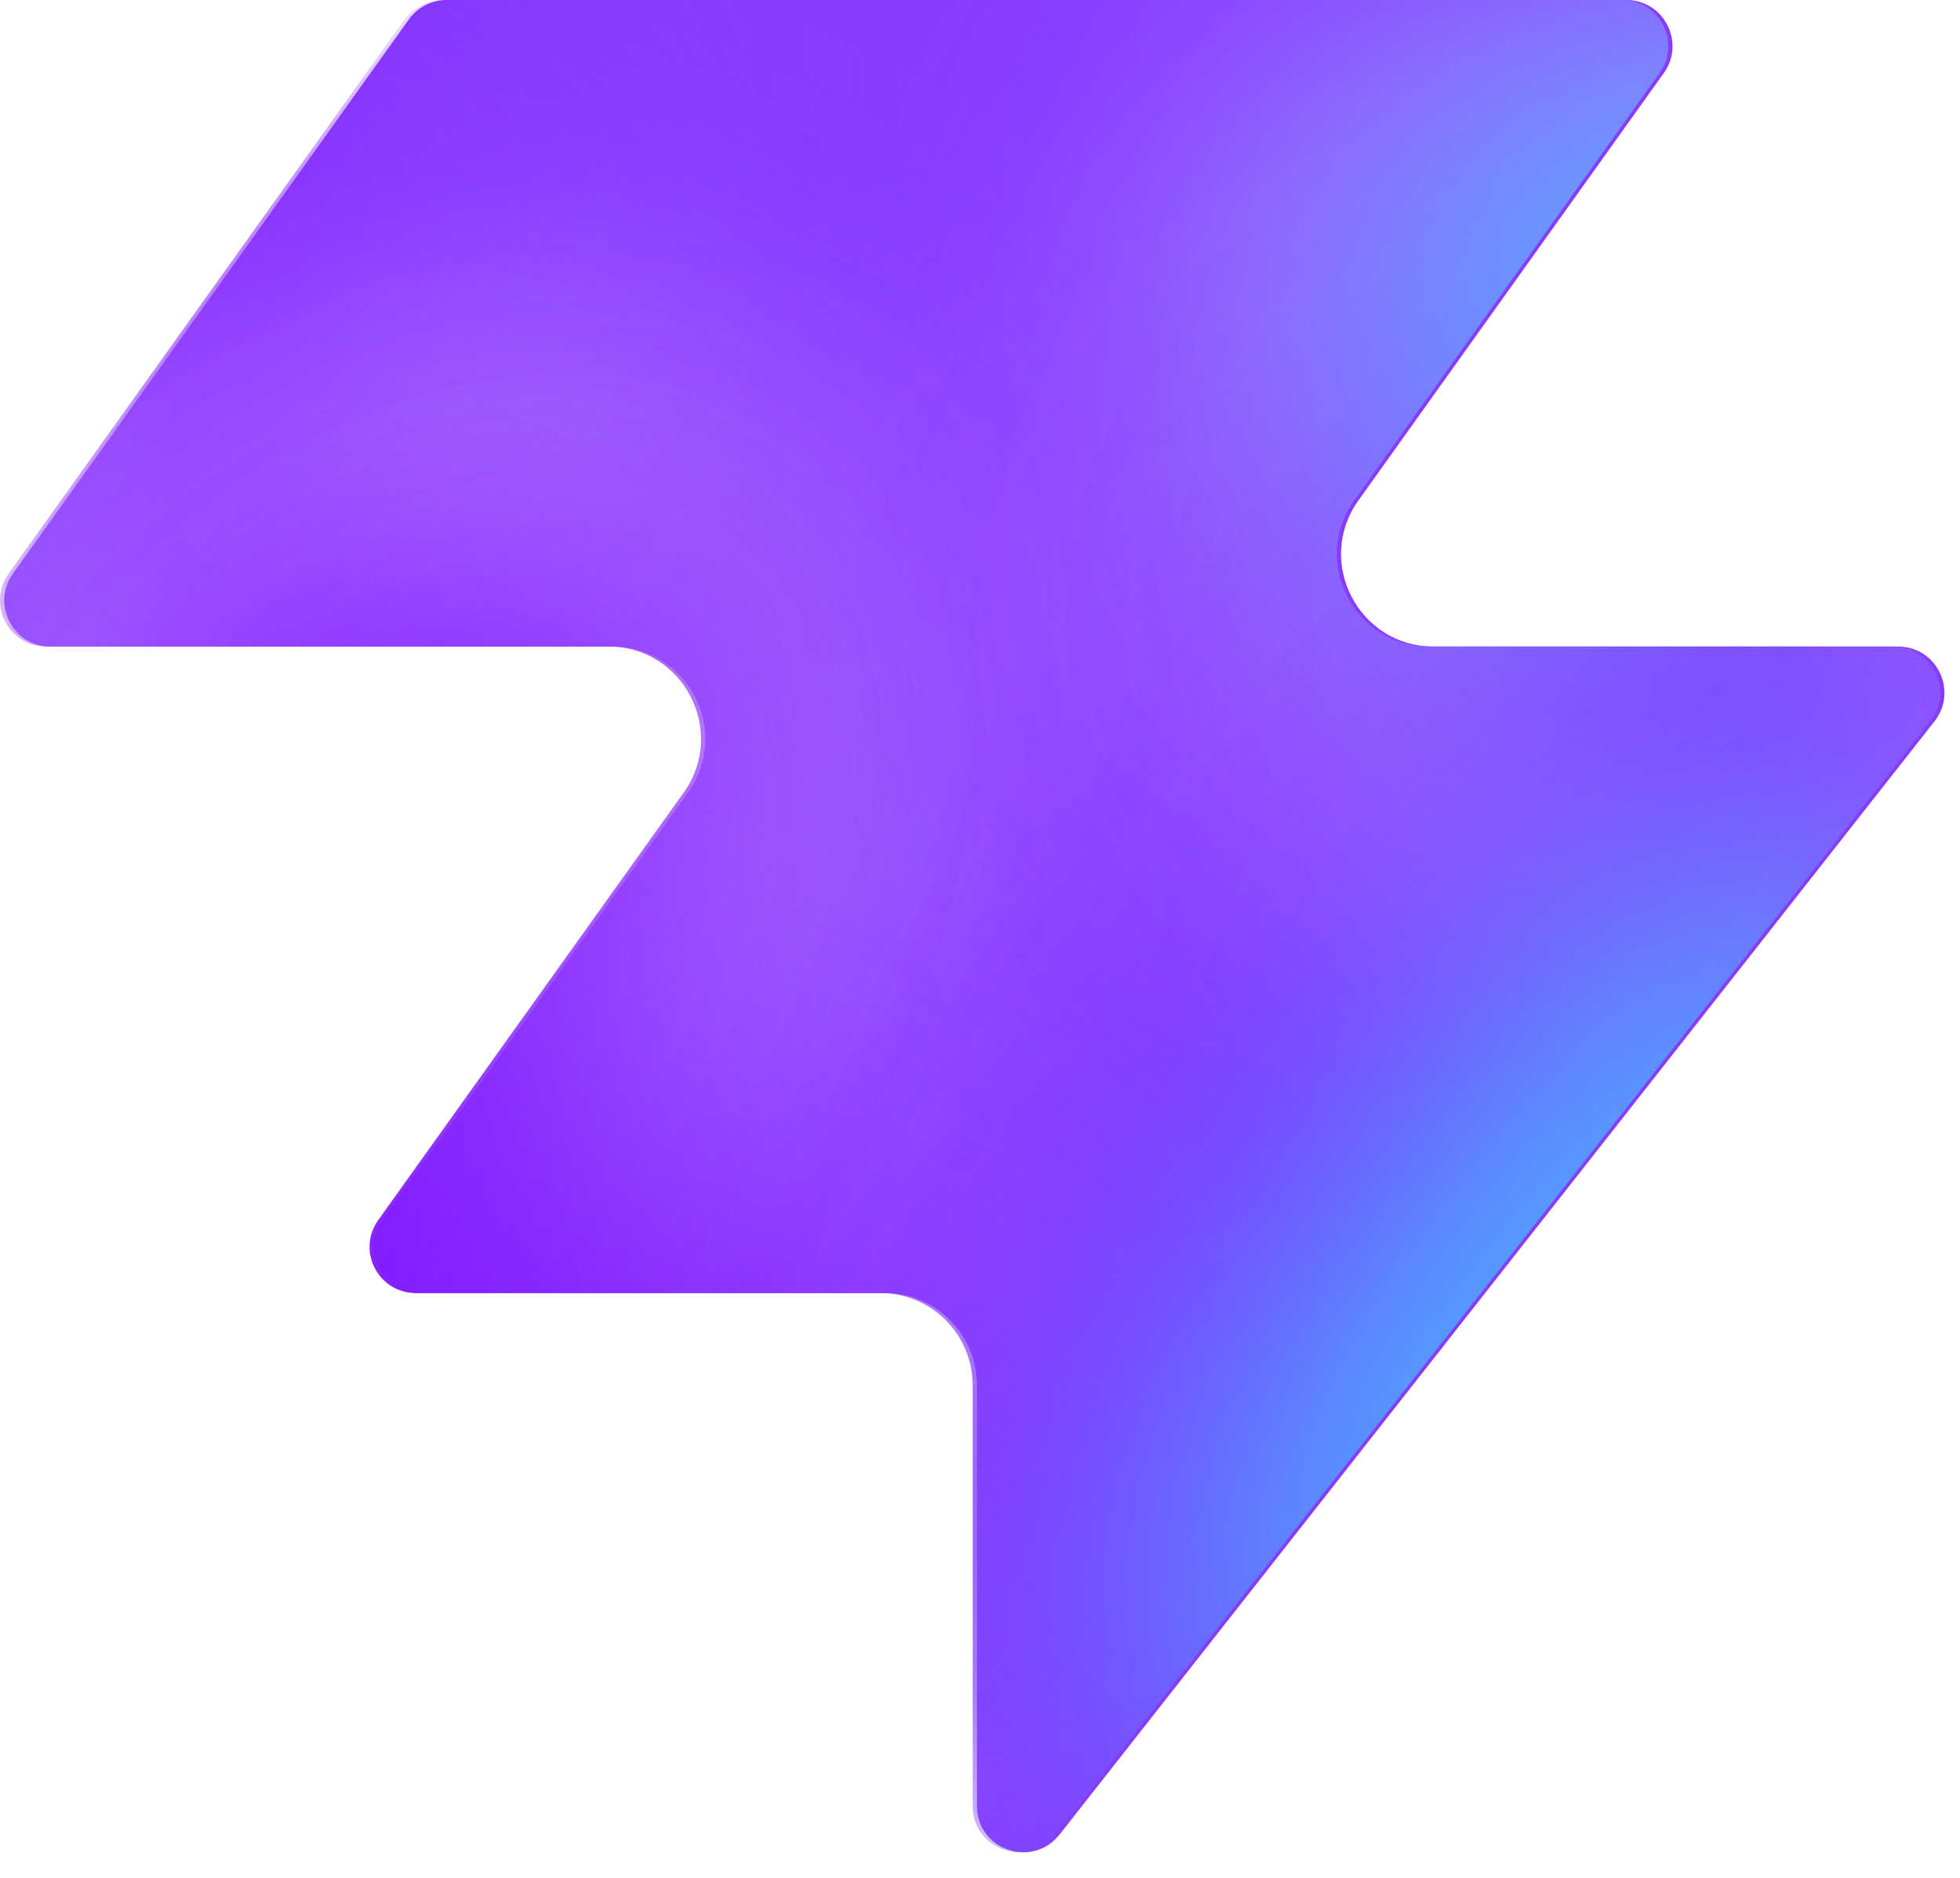
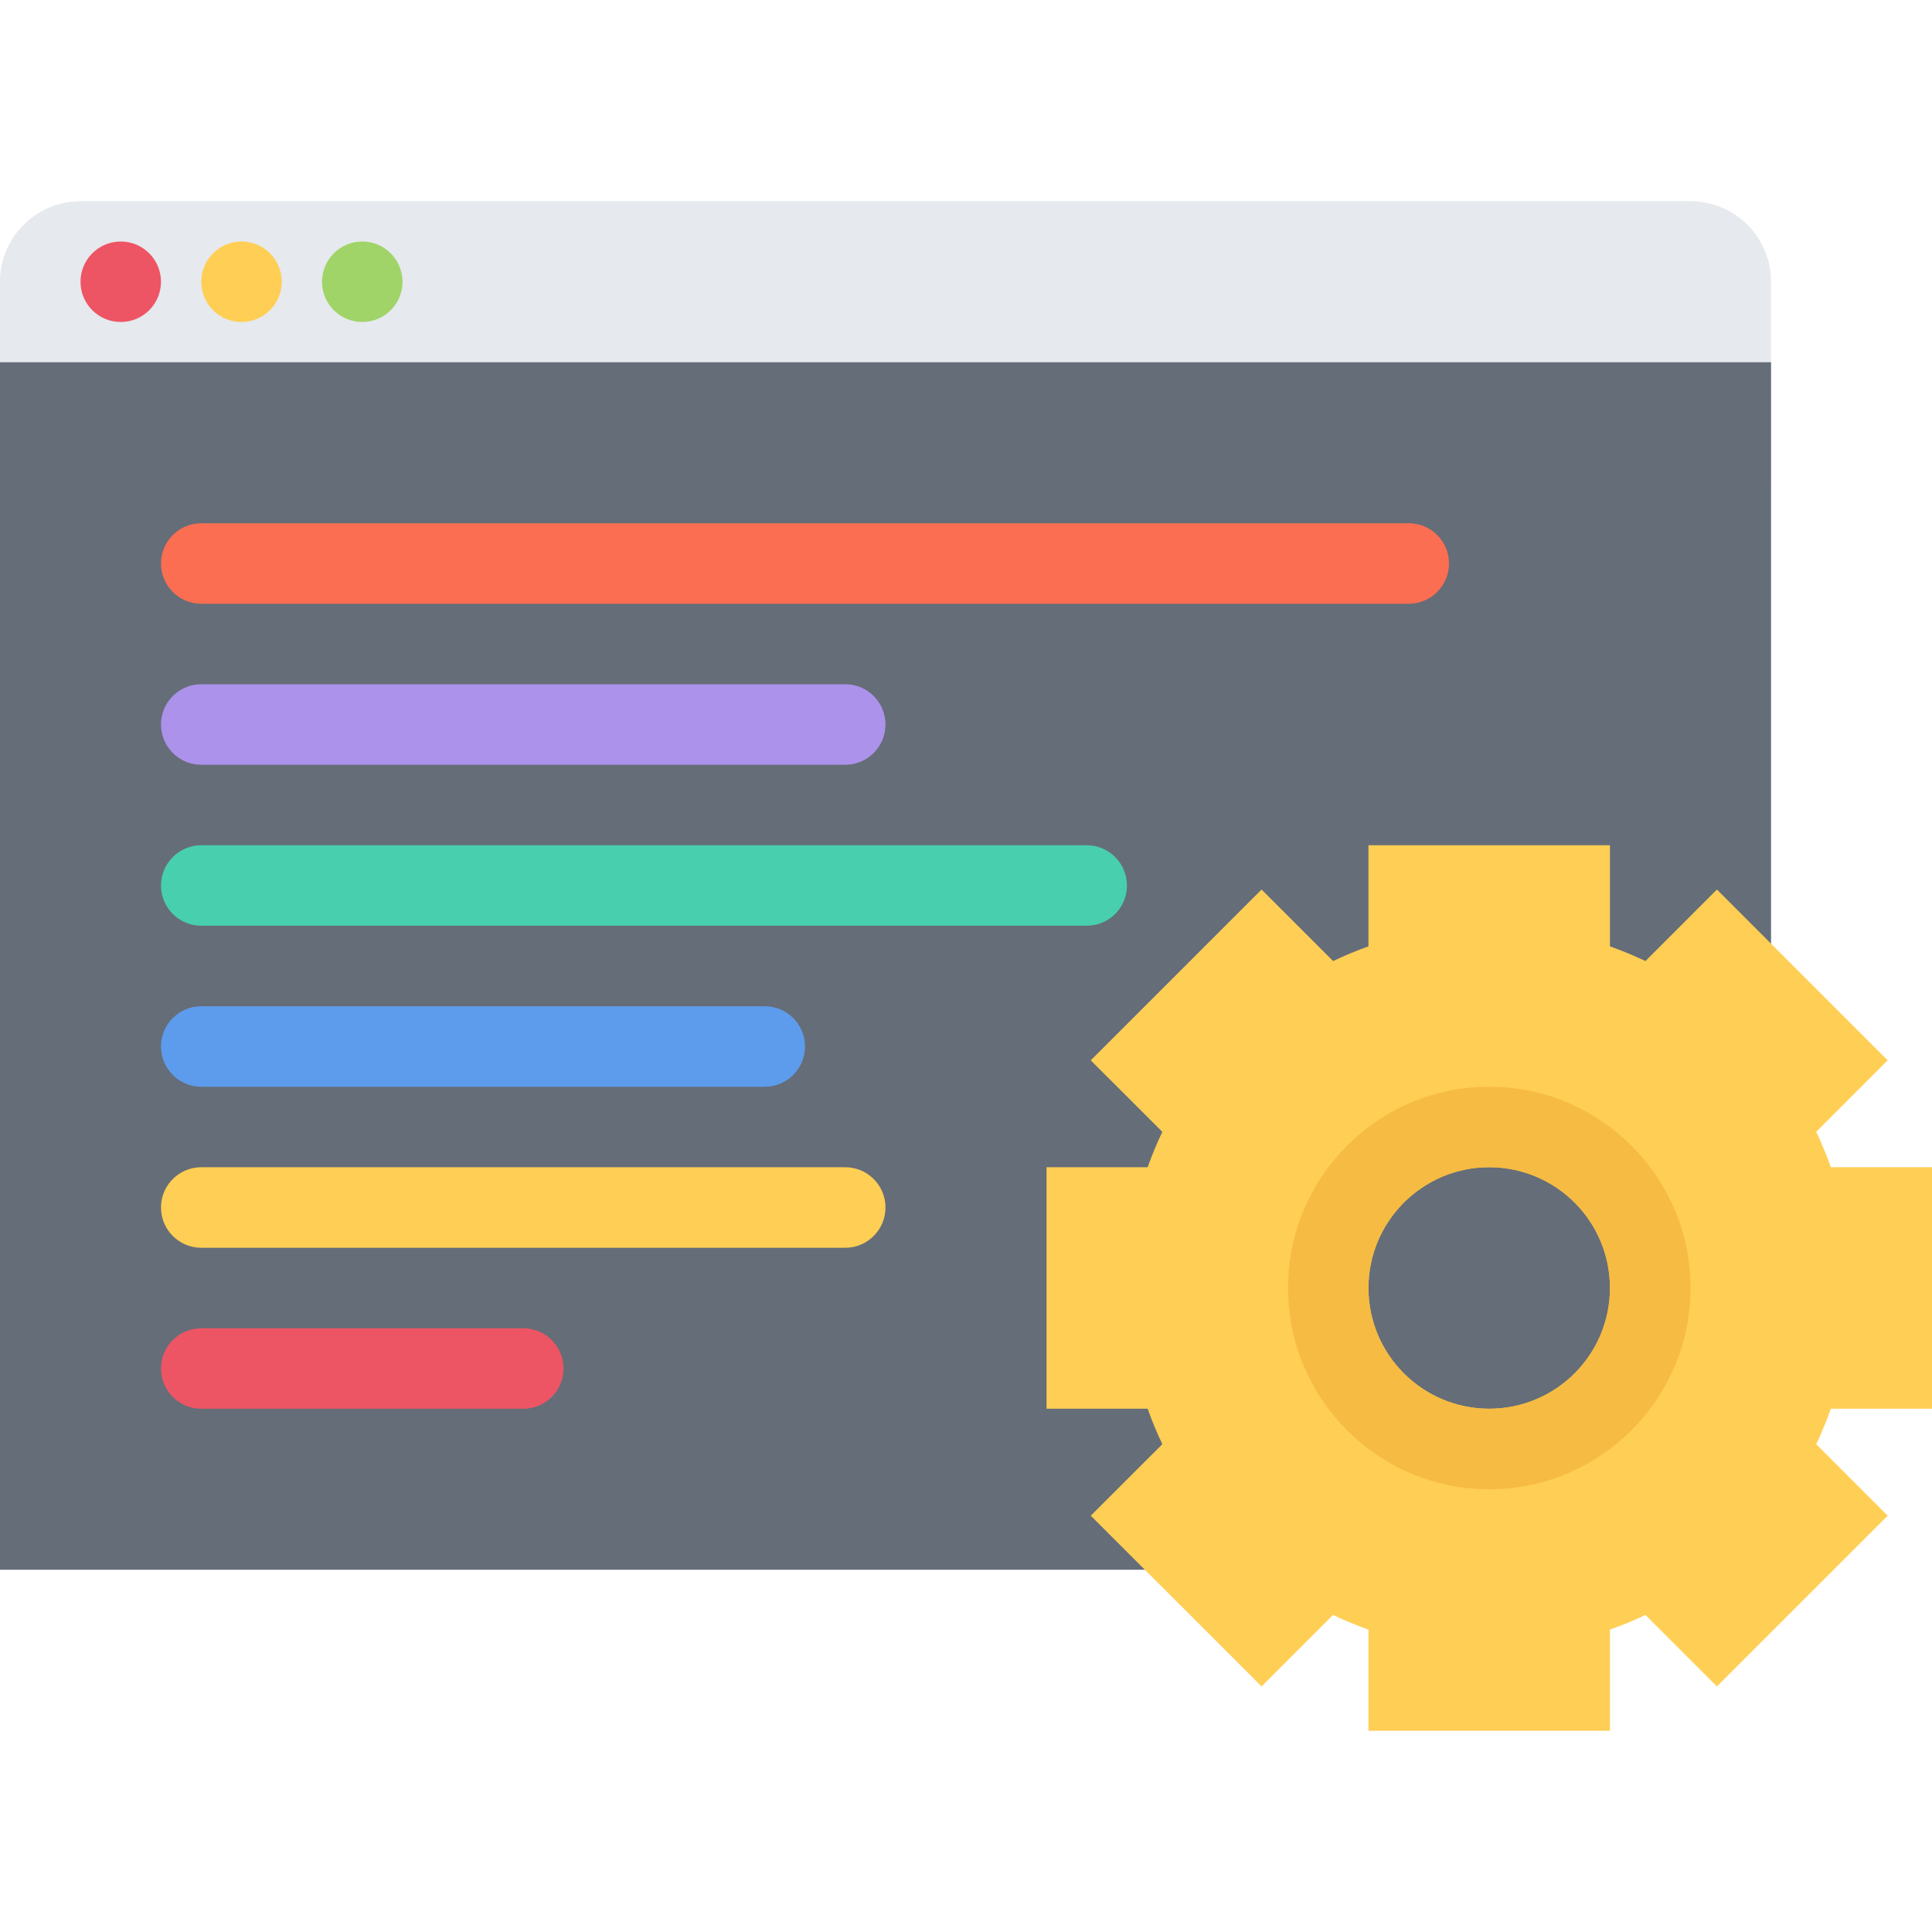
- <svg xmlns="http://www.w3.org/2000/svg" width="48" height="46" fill="none" viewBox="0 0 48 46">
-   <path fill="#863bff" d="M25.946 44.938c-.664.845-2.021.375-2.021-.698V33.937a2.26 2.26 0 0 0-2.262-2.262H10.287c-.92 0-1.456-1.04-.92-1.788l7.48-10.471c1.07-1.497 0-3.578-1.842-3.578H1.237c-.92 0-1.456-1.04-.92-1.788L10.013.474c.214-.297.556-.474.92-.474h28.894c.92 0 1.456 1.04.92 1.788l-7.48 10.471c-1.07 1.498 0 3.579 1.842 3.579h11.377c.943 0 1.473 1.088.89 1.83L25.947 44.94z" style="fill:#863bff;fill:color(display-p3 .525 .23 1);fill-opacity:1" />
-   <mask id="a" width="48" height="46" x="0" y="0" maskUnits="userSpaceOnUse" style="mask-type:alpha">
-     <path fill="#000" d="M25.842 44.938c-.664.844-2.021.375-2.021-.698V33.937a2.26 2.26 0 0 0-2.262-2.262H10.183c-.92 0-1.456-1.04-.92-1.788l7.48-10.471c1.07-1.498 0-3.579-1.842-3.579H1.133c-.92 0-1.456-1.04-.92-1.787L9.91.473c.214-.297.556-.474.92-.474h28.894c.92 0 1.456 1.04.92 1.788l-7.48 10.471c-1.07 1.498 0 3.578 1.842 3.578h11.377c.943 0 1.473 1.088.89 1.832L25.843 44.94z" style="fill:#000;fill-opacity:1" />
-   </mask>
-   <g mask="url(#a)">
-     <g filter="url(#b)">
-       <ellipse cx="5.508" cy="14.704" fill="#ede6ff" rx="5.508" ry="14.704" style="fill:#ede6ff;fill:color(display-p3 .927 .903 1);fill-opacity:1" transform="matrix(.00324 1 1 -.00324 -4.47 31.516)" />
-     </g>
-     <g filter="url(#c)">
-       <ellipse cx="10.399" cy="29.851" fill="#ede6ff" rx="10.399" ry="29.851" style="fill:#ede6ff;fill:color(display-p3 .927 .903 1);fill-opacity:1" transform="matrix(.00324 1 1 -.00324 -39.328 7.883)" />
-     </g>
-     <g filter="url(#d)">
-       <ellipse cx="5.508" cy="30.487" fill="#7e14ff" rx="5.508" ry="30.487" style="fill:#7e14ff;fill:color(display-p3 .492 .077 1);fill-opacity:1" transform="rotate(89.814 -25.913 -14.639)scale(1 -1)" />
-     </g>
-     <g filter="url(#e)">
-       <ellipse cx="5.508" cy="30.599" fill="#7e14ff" rx="5.508" ry="30.599" style="fill:#7e14ff;fill:color(display-p3 .492 .077 1);fill-opacity:1" transform="rotate(89.814 -32.644 -3.334)scale(1 -1)" />
-     </g>
-     <g filter="url(#f)">
-       <ellipse cx="5.508" cy="30.599" fill="#7e14ff" rx="5.508" ry="30.599" style="fill:#7e14ff;fill:color(display-p3 .492 .077 1);fill-opacity:1" transform="matrix(.00324 1 1 -.00324 -34.34 30.47)" />
-     </g>
-     <g filter="url(#g)">
-       <ellipse cx="14.072" cy="22.078" fill="#ede6ff" rx="14.072" ry="22.078" style="fill:#ede6ff;fill:color(display-p3 .927 .903 1);fill-opacity:1" transform="rotate(93.35 24.506 48.493)scale(-1 1)" />
-     </g>
-     <g filter="url(#h)">
-       <ellipse cx="3.47" cy="21.501" fill="#7e14ff" rx="3.47" ry="21.501" style="fill:#7e14ff;fill:color(display-p3 .492 .077 1);fill-opacity:1" transform="rotate(89.009 28.708 47.59)scale(-1 1)" />
-     </g>
-     <g filter="url(#i)">
-       <ellipse cx="3.47" cy="21.501" fill="#7e14ff" rx="3.47" ry="21.501" style="fill:#7e14ff;fill:color(display-p3 .492 .077 1);fill-opacity:1" transform="rotate(89.009 28.708 47.59)scale(-1 1)" />
-     </g>
-     <g filter="url(#j)">
-       <ellipse cx=".387" cy="8.972" fill="#7e14ff" rx="4.407" ry="29.108" style="fill:#7e14ff;fill:color(display-p3 .492 .077 1);fill-opacity:1" transform="rotate(39.51 .387 8.972)" />
-     </g>
-     <g filter="url(#k)">
-       <ellipse cx="47.523" cy="-6.092" fill="#7e14ff" rx="4.407" ry="29.108" style="fill:#7e14ff;fill:color(display-p3 .492 .077 1);fill-opacity:1" transform="rotate(37.892 47.523 -6.092)" />
-     </g>
-     <g filter="url(#l)">
-       <ellipse cx="41.412" cy="6.333" fill="#47bfff" rx="5.971" ry="9.665" style="fill:#47bfff;fill:color(display-p3 .28 .748 1);fill-opacity:1" transform="rotate(37.892 41.412 6.333)" />
-     </g>
-     <g filter="url(#m)">
-       <ellipse cx="-1.879" cy="38.332" fill="#7e14ff" rx="4.407" ry="29.108" style="fill:#7e14ff;fill:color(display-p3 .492 .077 1);fill-opacity:1" transform="rotate(37.892 -1.88 38.332)" />
-     </g>
-     <g filter="url(#n)">
-       <ellipse cx="-1.879" cy="38.332" fill="#7e14ff" rx="4.407" ry="29.108" style="fill:#7e14ff;fill:color(display-p3 .492 .077 1);fill-opacity:1" transform="rotate(37.892 -1.88 38.332)" />
-     </g>
-     <g filter="url(#o)">
-       <ellipse cx="35.651" cy="29.907" fill="#7e14ff" rx="4.407" ry="29.108" style="fill:#7e14ff;fill:color(display-p3 .492 .077 1);fill-opacity:1" transform="rotate(37.892 35.651 29.907)" />
-     </g>
-     <g filter="url(#p)">
-       <ellipse cx="38.418" cy="32.4" fill="#47bfff" rx="5.971" ry="15.297" style="fill:#47bfff;fill:color(display-p3 .28 .748 1);fill-opacity:1" transform="rotate(37.892 38.418 32.4)" />
-     </g>
-   </g>
-   <defs>
-     <filter id="b" width="60.045" height="41.654" x="-19.77" y="16.149" color-interpolation-filters="sRGB" filterUnits="userSpaceOnUse">
-       <feFlood flood-opacity="0" result="BackgroundImageFix" />
-       <feBlend in="SourceGraphic" in2="BackgroundImageFix" result="shape" />
-       <feGaussianBlur result="effect1_foregroundBlur_2002_17158" stdDeviation="7.659" />
-     </filter>
-     <filter id="c" width="90.34" height="51.437" x="-54.613" y="-7.533" color-interpolation-filters="sRGB" filterUnits="userSpaceOnUse">
-       <feFlood flood-opacity="0" result="BackgroundImageFix" />
-       <feBlend in="SourceGraphic" in2="BackgroundImageFix" result="shape" />
-       <feGaussianBlur result="effect1_foregroundBlur_2002_17158" stdDeviation="7.659" />
-     </filter>
-     <filter id="d" width="79.355" height="29.4" x="-49.64" y="2.03" color-interpolation-filters="sRGB" filterUnits="userSpaceOnUse">
-       <feFlood flood-opacity="0" result="BackgroundImageFix" />
-       <feBlend in="SourceGraphic" in2="BackgroundImageFix" result="shape" />
-       <feGaussianBlur result="effect1_foregroundBlur_2002_17158" stdDeviation="4.596" />
-     </filter>
-     <filter id="e" width="79.579" height="29.4" x="-45.045" y="20.029" color-interpolation-filters="sRGB" filterUnits="userSpaceOnUse">
-       <feFlood flood-opacity="0" result="BackgroundImageFix" />
-       <feBlend in="SourceGraphic" in2="BackgroundImageFix" result="shape" />
-       <feGaussianBlur result="effect1_foregroundBlur_2002_17158" stdDeviation="4.596" />
-     </filter>
-     <filter id="f" width="79.579" height="29.4" x="-43.513" y="21.178" color-interpolation-filters="sRGB" filterUnits="userSpaceOnUse">
-       <feFlood flood-opacity="0" result="BackgroundImageFix" />
-       <feBlend in="SourceGraphic" in2="BackgroundImageFix" result="shape" />
-       <feGaussianBlur result="effect1_foregroundBlur_2002_17158" stdDeviation="4.596" />
-     </filter>
-     <filter id="g" width="74.749" height="58.852" x="15.756" y="-17.901" color-interpolation-filters="sRGB" filterUnits="userSpaceOnUse">
-       <feFlood flood-opacity="0" result="BackgroundImageFix" />
-       <feBlend in="SourceGraphic" in2="BackgroundImageFix" result="shape" />
-       <feGaussianBlur result="effect1_foregroundBlur_2002_17158" stdDeviation="7.659" />
-     </filter>
-     <filter id="h" width="61.377" height="25.362" x="23.548" y="2.284" color-interpolation-filters="sRGB" filterUnits="userSpaceOnUse">
-       <feFlood flood-opacity="0" result="BackgroundImageFix" />
-       <feBlend in="SourceGraphic" in2="BackgroundImageFix" result="shape" />
-       <feGaussianBlur result="effect1_foregroundBlur_2002_17158" stdDeviation="4.596" />
-     </filter>
-     <filter id="i" width="61.377" height="25.362" x="23.548" y="2.284" color-interpolation-filters="sRGB" filterUnits="userSpaceOnUse">
-       <feFlood flood-opacity="0" result="BackgroundImageFix" />
-       <feBlend in="SourceGraphic" in2="BackgroundImageFix" result="shape" />
-       <feGaussianBlur result="effect1_foregroundBlur_2002_17158" stdDeviation="4.596" />
-     </filter>
-     <filter id="j" width="56.045" height="63.649" x="-27.636" y="-22.853" color-interpolation-filters="sRGB" filterUnits="userSpaceOnUse">
-       <feFlood flood-opacity="0" result="BackgroundImageFix" />
-       <feBlend in="SourceGraphic" in2="BackgroundImageFix" result="shape" />
-       <feGaussianBlur result="effect1_foregroundBlur_2002_17158" stdDeviation="4.596" />
-     </filter>
-     <filter id="k" width="54.814" height="64.646" x="20.116" y="-38.415" color-interpolation-filters="sRGB" filterUnits="userSpaceOnUse">
-       <feFlood flood-opacity="0" result="BackgroundImageFix" />
-       <feBlend in="SourceGraphic" in2="BackgroundImageFix" result="shape" />
-       <feGaussianBlur result="effect1_foregroundBlur_2002_17158" stdDeviation="4.596" />
-     </filter>
-     <filter id="l" width="33.541" height="35.313" x="24.641" y="-11.323" color-interpolation-filters="sRGB" filterUnits="userSpaceOnUse">
-       <feFlood flood-opacity="0" result="BackgroundImageFix" />
-       <feBlend in="SourceGraphic" in2="BackgroundImageFix" result="shape" />
-       <feGaussianBlur result="effect1_foregroundBlur_2002_17158" stdDeviation="4.596" />
-     </filter>
-     <filter id="m" width="54.814" height="64.646" x="-29.286" y="6.009" color-interpolation-filters="sRGB" filterUnits="userSpaceOnUse">
-       <feFlood flood-opacity="0" result="BackgroundImageFix" />
-       <feBlend in="SourceGraphic" in2="BackgroundImageFix" result="shape" />
-       <feGaussianBlur result="effect1_foregroundBlur_2002_17158" stdDeviation="4.596" />
-     </filter>
-     <filter id="n" width="54.814" height="64.646" x="-29.286" y="6.009" color-interpolation-filters="sRGB" filterUnits="userSpaceOnUse">
-       <feFlood flood-opacity="0" result="BackgroundImageFix" />
-       <feBlend in="SourceGraphic" in2="BackgroundImageFix" result="shape" />
-       <feGaussianBlur result="effect1_foregroundBlur_2002_17158" stdDeviation="4.596" />
-     </filter>
-     <filter id="o" width="54.814" height="64.646" x="8.244" y="-2.416" color-interpolation-filters="sRGB" filterUnits="userSpaceOnUse">
-       <feFlood flood-opacity="0" result="BackgroundImageFix" />
-       <feBlend in="SourceGraphic" in2="BackgroundImageFix" result="shape" />
-       <feGaussianBlur result="effect1_foregroundBlur_2002_17158" stdDeviation="4.596" />
-     </filter>
-     <filter id="p" width="39.409" height="43.623" x="18.713" y="10.588" color-interpolation-filters="sRGB" filterUnits="userSpaceOnUse">
-       <feFlood flood-opacity="0" result="BackgroundImageFix" />
-       <feBlend in="SourceGraphic" in2="BackgroundImageFix" result="shape" />
-       <feGaussianBlur result="effect1_foregroundBlur_2002_17158" stdDeviation="4.596" />
-     </filter>
-   </defs>
+ <svg xmlns="http://www.w3.org/2000/svg" height="800px" width="800px" version="1.1" id="Layer_1" viewBox="0 0 511.6 511.6" xml:space="preserve">
+   <path style="fill:#E6E9ED;" d="M468.977,127.901V74.614c0-11.772-9.555-21.327-21.326-21.327H21.32C9.547,53.287,0,62.842,0,74.614  v53.287H468.977z" />
+   <polygon style="fill:#656D78;" points="468.977,415.676 395.878,415.676 0,415.676 0,95.926 468.977,95.926 468.977,319.079 " />
+   <path style="fill:#ED5564;" d="M42.631,74.614c0,5.886-4.771,10.648-10.656,10.648S21.32,80.5,21.32,74.614  S26.09,63.95,31.975,63.95S42.631,68.729,42.631,74.614z" />
+   <path style="fill:#FFCE54;" d="M74.606,74.614c0,5.886-4.77,10.648-10.655,10.648c-5.887,0-10.656-4.762-10.656-10.648  s4.769-10.663,10.655-10.663S74.606,68.729,74.606,74.614z" />
+   <path style="fill:#A0D468;" d="M106.58,74.614c0,5.886-4.77,10.648-10.655,10.648S85.27,80.5,85.27,74.614S90.04,63.95,95.925,63.95  S106.58,68.729,106.58,74.614z" />
+   <path style="fill:#FC6E51;" d="M373.052,138.565H53.294c-5.886,0-10.663,4.762-10.663,10.647c0,5.886,4.777,10.664,10.663,10.664  h319.758c5.87,0,10.647-4.778,10.647-10.664C383.699,143.326,378.922,138.565,373.052,138.565z" />
+   <path style="fill:#AC92EB;" d="M53.294,202.514h170.531c5.886,0,10.655-4.777,10.655-10.664c0-5.886-4.77-10.663-10.655-10.663  H53.294c-5.886,0-10.663,4.777-10.663,10.663C42.631,197.737,47.408,202.514,53.294,202.514z" />
+   <path style="fill:#48CFAD;" d="M287.776,223.826H53.294c-5.886,0-10.663,4.778-10.663,10.664s4.777,10.648,10.663,10.648h234.481  c5.885,0,10.647-4.762,10.647-10.648S293.66,223.826,287.776,223.826z" />
+   <path style="fill:#5D9CEC;" d="M53.294,287.777h149.212c5.886,0,10.663-4.778,10.663-10.664s-4.777-10.648-10.663-10.648H53.294  c-5.886,0-10.663,4.763-10.663,10.648S47.408,287.777,53.294,287.777z" />
+   <path style="fill:#FFCE54;" d="M223.825,309.087H53.294c-5.886,0-10.663,4.777-10.663,10.664c0,5.886,4.777,10.663,10.663,10.663  h170.531c5.886,0,10.655-4.777,10.655-10.663C234.481,313.863,229.711,309.087,223.825,309.087z" />
+   <path style="fill:#ED5564;" d="M138.556,351.725H53.294c-5.886,0-10.663,4.777-10.663,10.664c0,5.886,4.777,10.647,10.663,10.647  h85.262c5.886,0,10.663-4.762,10.663-10.647C149.219,356.503,144.442,351.725,138.556,351.725z" />
+   <path style="fill:#FFCE54;" d="M511.6,373.036v-63.95h-26.791c-1.125-3.2-2.42-6.338-3.872-9.367l18.923-18.938l-45.215-45.23  l-18.923,18.938c-3.06-1.452-6.183-2.748-9.399-3.888v-26.776h-63.949v26.776c-3.201,1.14-6.34,2.436-9.368,3.888l-18.938-18.938  l-45.23,45.23l18.955,18.938c-1.469,3.029-2.748,6.167-3.889,9.367h-26.775v63.95h26.775c1.141,3.217,2.42,6.339,3.889,9.384  l-18.955,18.938l45.23,45.214l18.938-18.938c3.028,1.467,6.167,2.763,9.368,3.887v26.792h63.949v-26.792  c3.217-1.124,6.34-2.42,9.399-3.887l18.923,18.938l45.23-45.214l-18.938-18.938c1.452-3.045,2.747-6.167,3.872-9.384H511.6z   M394.348,373.036c-17.643,0-31.975-14.316-31.975-31.975s14.332-31.976,31.975-31.976c17.674,0,31.975,14.317,31.975,31.976  S412.022,373.036,394.348,373.036z" />
+   <path style="fill:#F6BB42;" d="M394.348,287.777c-29.383,0-53.271,23.902-53.271,53.286c0,29.383,23.889,53.302,53.271,53.302  c29.398,0,53.303-23.919,53.303-53.302C447.651,311.678,423.746,287.777,394.348,287.777z M394.348,373.036  c-17.643,0-31.975-14.316-31.975-31.975s14.332-31.976,31.975-31.976c17.674,0,31.975,14.317,31.975,31.976  S412.022,373.036,394.348,373.036z" />
</svg>
